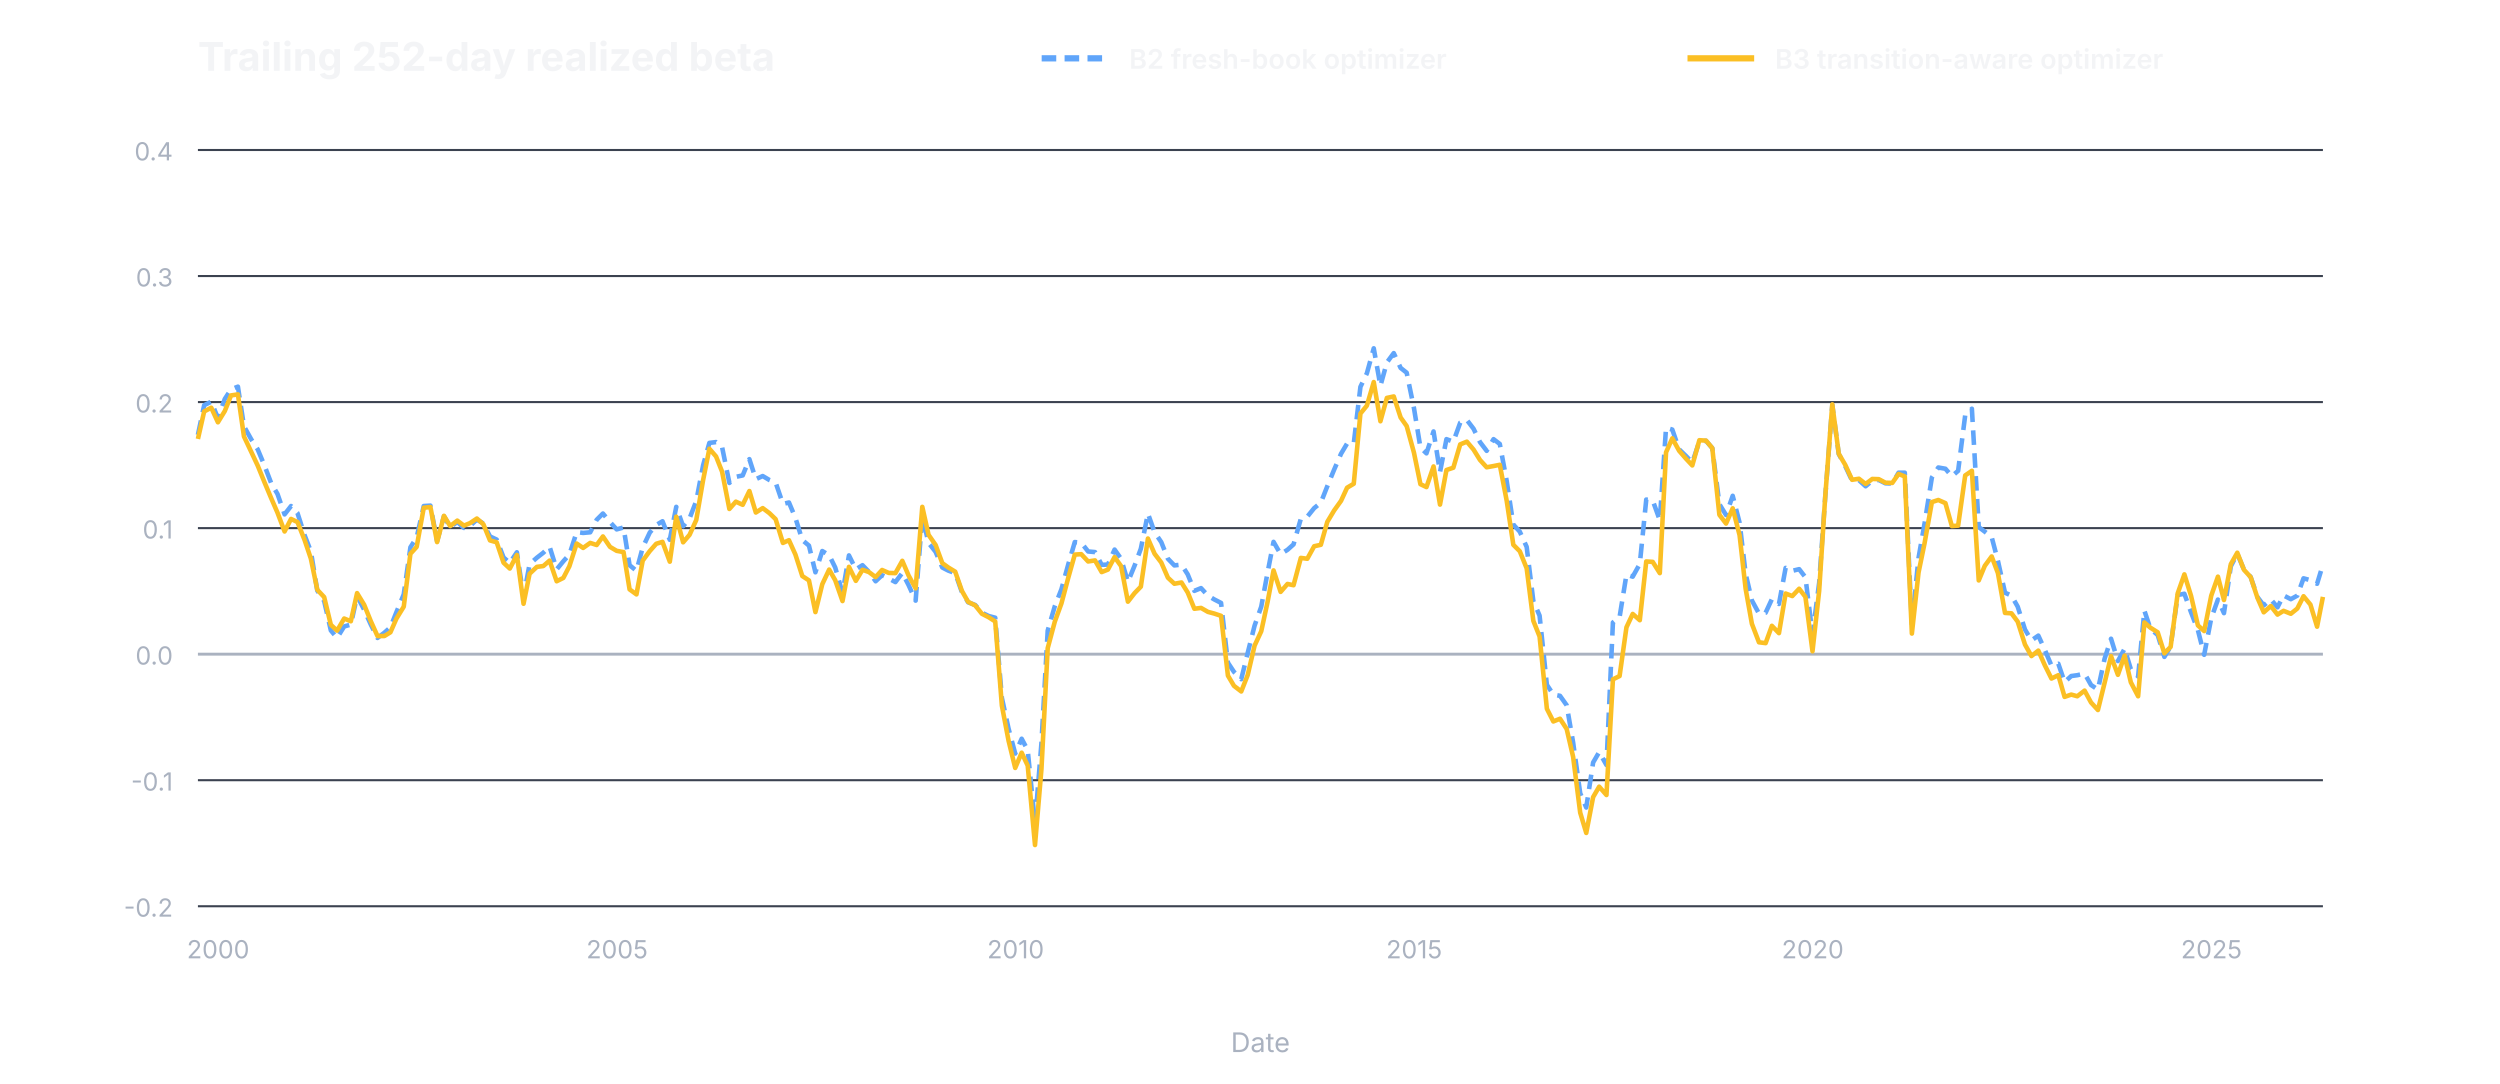
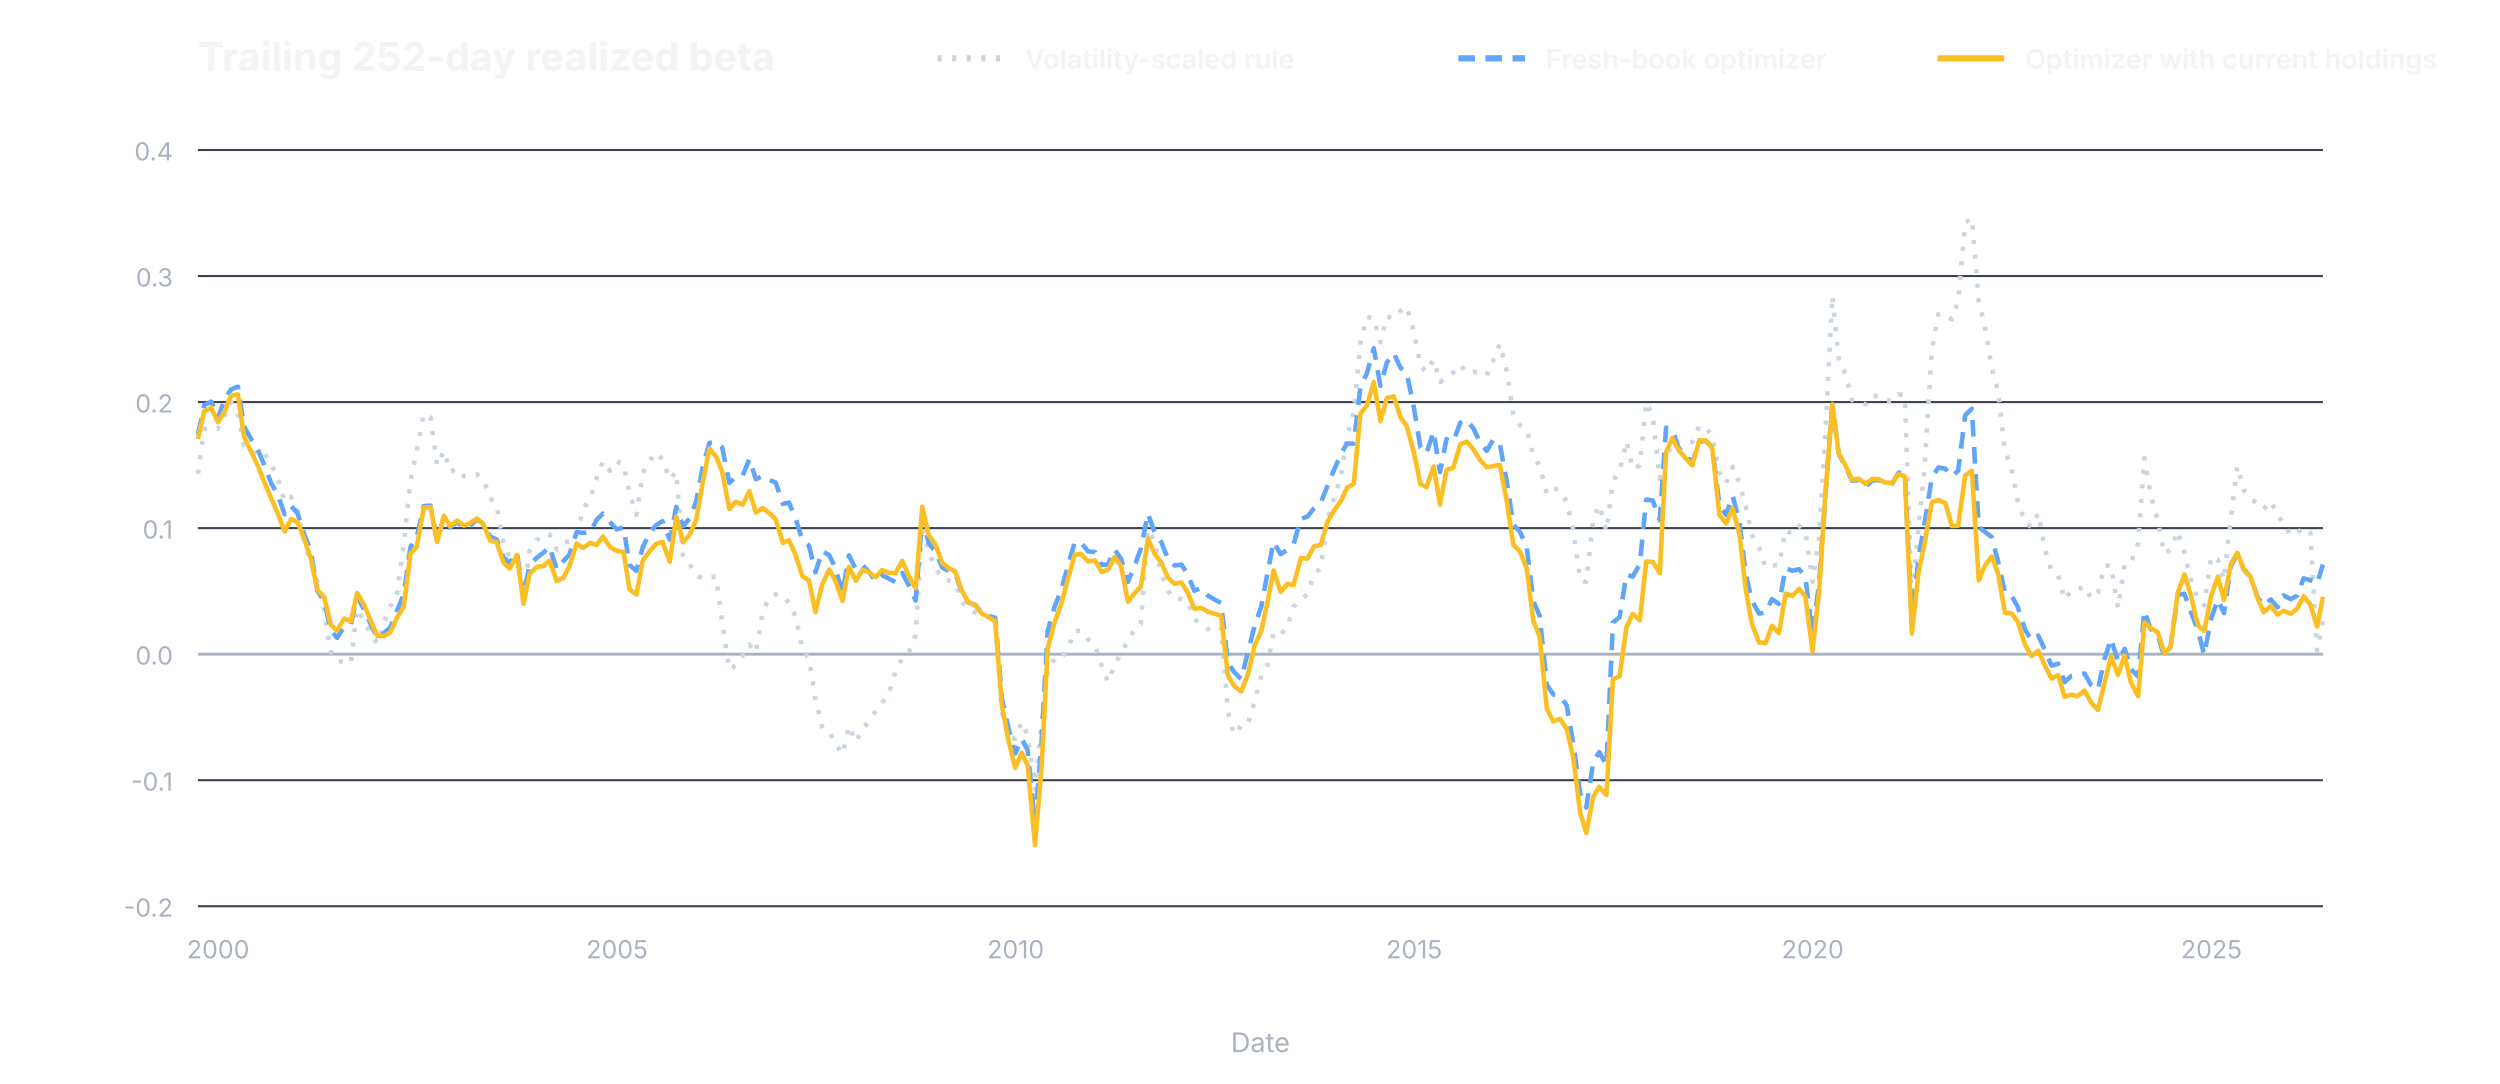
<svg xmlns="http://www.w3.org/2000/svg" width="1200" height="520" viewBox="0 0 1200 520" role="img" aria-labelledby="title desc">
  <g font-family="Inter, ui-sans-serif, -apple-system, BlinkMacSystemFont, Segoe UI, sans-serif">
    <line x1="95.0" y1="435.0" x2="1115.0" y2="435.0" stroke="#3B4250" stroke-width="1" />
    <text x="83.0" y="440.0" fill="#AAB2C0" font-size="12" font-weight="400" text-anchor="end">-0.2</text>
    <line x1="95.0" y1="374.5" x2="1115.0" y2="374.5" stroke="#3B4250" stroke-width="1" />
    <text x="83.0" y="379.5" fill="#AAB2C0" font-size="12" font-weight="400" text-anchor="end">-0.1</text>
    <line x1="95.0" y1="314.0" x2="1115.0" y2="314.0" stroke="#AAB2C0" stroke-width="1.4" />
    <text x="83.0" y="319.0" fill="#AAB2C0" font-size="12" font-weight="400" text-anchor="end">0.0</text>
    <line x1="95.0" y1="253.5" x2="1115.0" y2="253.5" stroke="#3B4250" stroke-width="1" />
    <text x="83.0" y="258.5" fill="#AAB2C0" font-size="12" font-weight="400" text-anchor="end">0.1</text>
    <line x1="95.0" y1="193.0" x2="1115.0" y2="193.0" stroke="#3B4250" stroke-width="1" />
    <text x="83.0" y="198.0" fill="#AAB2C0" font-size="12" font-weight="400" text-anchor="end">0.2</text>
    <line x1="95.0" y1="132.5" x2="1115.0" y2="132.5" stroke="#3B4250" stroke-width="1" />
    <text x="83.0" y="137.5" fill="#AAB2C0" font-size="12" font-weight="400" text-anchor="end">0.3</text>
    <line x1="95.0" y1="72.0" x2="1115.0" y2="72.0" stroke="#3B4250" stroke-width="1" />
    <text x="83.0" y="77.0" fill="#AAB2C0" font-size="12" font-weight="400" text-anchor="end">0.4</text>
    <text x="104.7" y="460.0" fill="#AAB2C0" font-size="12" font-weight="400" text-anchor="middle">2000</text>
    <text x="296.2" y="460.0" fill="#AAB2C0" font-size="12" font-weight="400" text-anchor="middle">2005</text>
    <text x="487.5" y="460.0" fill="#AAB2C0" font-size="12" font-weight="400" text-anchor="middle">2010</text>
    <text x="678.8" y="460.0" fill="#AAB2C0" font-size="12" font-weight="400" text-anchor="middle">2015</text>
    <text x="870.1" y="460.0" fill="#AAB2C0" font-size="12" font-weight="400" text-anchor="middle">2020</text>
    <text x="1061.5" y="460.0" fill="#AAB2C0" font-size="12" font-weight="400" text-anchor="middle">2025</text>
    <text x="95.0" y="34.0" fill="#F3F4F6" font-size="19" font-weight="650" text-anchor="start">Trailing 252-day realized beta</text>
-     <line x1="500.0" y1="28.0" x2="532.0" y2="28.0" stroke="#60A5FA" stroke-width="3" stroke-dasharray="7 4" />
-     <text x="542.0" y="33.0" fill="#F3F4F6" font-size="13" font-weight="600" text-anchor="start">B2 fresh-book optimizer</text>
-     <path d="M95.0,208.7 L98.0,194.5 L101.4,192.8 L104.6,200.7 L107.9,191.5 L110.9,186.9 L114.2,185.6 L117.1,204.6 L120.6,210.9 L123.7,215.7 L127.0,223.6 L130.2,232.0 L133.2,237.1 L136.6,246.9 L139.7,242.9 L142.8,246.3 L146.2,256.9 L149.2,264.6 L152.3,283.5 L155.6,288.5 L158.8,302.6 L161.8,306.2 L165.2,300.7 L168.4,299.8 L171.4,286.1 L174.8,292.7 L178.0,299.8 L181.2,306.2 L184.5,303.7 L187.4,301.1 L190.3,293.8 L193.8,285.3 L197.0,262.7 L200.0,258.0 L203.4,242.9 L206.6,242.7 L209.8,259.8 L213.1,247.8 L216.1,253.1 L219.5,250.5 L222.7,253.4 L225.6,252.4 L228.9,249.4 L232.0,251.3 L235.2,257.5 L238.4,259.0 L241.7,267.6 L244.7,270.2 L248.1,265.1 L251.3,286.5 L254.2,270.8 L257.7,267.7 L260.8,265.3 L263.8,262.4 L267.2,273.3 L270.4,269.4 L273.3,266.2 L276.8,255.4 L279.9,255.8 L283.3,255.5 L286.4,249.5 L289.4,246.5 L292.8,250.6 L296.0,254.1 L299.3,253.2 L302.2,271.3 L305.5,274.0 L308.5,262.8 L311.9,255.6 L315.0,252.0 L318.0,250.2 L321.5,259.1 L324.6,243.3 L327.9,252.6 L331.0,248.8 L334.2,240.5 L337.5,223.3 L340.5,212.6 L343.7,212.2 L346.6,214.6 L350.1,231.8 L353.2,228.9 L356.5,228.2 L359.7,220.4 L362.8,230.0 L366.1,228.5 L369.3,230.4 L372.3,231.6 L375.8,241.9 L378.7,241.2 L381.8,248.6 L385.1,259.2 L388.3,261.9 L391.4,274.7 L394.7,264.5 L398.0,266.5 L400.9,272.4 L404.4,284.6 L407.5,266.6 L410.8,273.3 L414.0,271.3 L417.1,274.5 L420.3,279.0 L423.4,276.1 L426.6,277.7 L429.8,279.4 L433.1,275.0 L436.1,280.8 L439.5,288.3 L442.7,247.9 L445.7,260.6 L449.1,264.9 L452.3,272.4 L455.2,273.9 L458.5,275.1 L461.7,284.2 L464.7,289.1 L468.1,290.4 L471.3,294.1 L474.6,295.7 L477.7,296.5 L480.9,335.0 L484.1,349.7 L487.3,361.7 L490.4,354.6 L493.3,360.1 L496.8,395.3 L499.9,356.6 L502.9,302.7 L506.3,291.0 L509.5,282.8 L512.8,270.8 L515.9,260.2 L519.0,260.5 L522.3,264.7 L525.6,265.0 L528.8,271.1 L531.8,271.0 L535.0,263.8 L538.1,268.2 L541.4,279.3 L544.6,271.5 L547.6,263.4 L551.0,246.5 L554.2,255.5 L557.4,260.2 L560.6,268.2 L563.7,271.4 L567.1,271.0 L570.1,275.7 L573.3,283.6 L576.5,282.3 L579.8,285.9 L582.8,287.7 L586.1,289.4 L589.4,318.1 L592.3,322.5 L595.8,326.0 L598.9,313.4 L602.2,300.3 L605.4,291.2 L608.4,275.0 L611.3,260.1 L614.7,266.0 L618.0,263.9 L620.9,261.3 L624.4,249.0 L627.5,248.0 L630.8,243.9 L634.0,241.3 L637.1,233.4 L640.4,225.4 L643.7,217.8 L646.6,212.9 L649.8,212.9 L653.0,185.7 L656.1,179.2 L659.4,167.2 L662.6,185.2 L665.7,174.0 L669.0,169.5 L672.3,176.6 L675.2,178.9 L678.7,195.9 L681.8,214.8 L684.7,217.6 L688.1,207.1 L691.2,226.6 L694.3,210.8 L697.6,212.0 L700.9,202.9 L704.1,201.6 L707.3,205.8 L710.4,212.2 L713.6,216.4 L716.9,210.8 L719.9,213.1 L723.2,230.8 L726.4,251.8 L729.5,255.2 L732.8,262.5 L736.0,288.5 L739.0,295.5 L742.5,328.7 L745.6,333.4 L748.8,334.0 L752.0,338.5 L755.1,356.4 L758.5,380.8 L761.4,387.6 L764.7,366.0 L767.6,361.0 L771.1,367.2 L774.2,298.8 L777.4,296.2 L780.7,275.8 L783.7,276.8 L787.1,270.7 L790.2,239.8 L793.3,240.2 L796.7,249.7 L799.7,205.3 L802.7,206.2 L806.0,215.7 L809.3,218.9 L812.3,222.0 L815.7,211.9 L818.9,211.6 L821.9,215.1 L825.3,242.0 L828.5,247.2 L831.7,238.0 L835.0,250.9 L837.9,275.4 L840.9,288.2 L844.3,294.5 L847.5,294.1 L850.5,287.6 L853.9,289.9 L857.1,272.6 L860.3,274.0 L863.6,273.2 L866.6,277.1 L870.0,304.5 L873.2,279.7 L876.1,238.7 L879.5,194.4 L882.6,217.9 L885.7,223.7 L889.0,230.7 L892.3,230.5 L895.5,233.4 L898.7,230.7 L901.8,230.4 L905.0,232.0 L908.3,232.1 L911.3,226.9 L914.3,226.9 L917.7,299.5 L920.9,267.8 L923.8,251.2 L927.3,229.2 L930.4,224.4 L933.8,225.0 L936.9,228.6 L939.9,226.0 L943.3,199.3 L946.5,196.2 L949.8,253.0 L952.7,255.2 L956.0,257.8 L959.0,269.2 L962.4,284.5 L965.5,285.9 L968.5,291.2 L972.0,302.2 L975.1,307.4 L978.4,305.1 L981.5,311.9 L984.7,319.5 L988.0,318.6 L991.0,327.4 L994.2,324.5 L997.1,324.1 L1000.6,323.3 L1003.7,328.8 L1007.0,331.0 L1010.2,316.2 L1013.3,306.6 L1016.6,317.3 L1019.8,311.4 L1022.8,321.2 L1026.3,324.7 L1029.3,293.1 L1032.2,301.8 L1035.7,304.8 L1038.9,315.3 L1041.9,310.3 L1045.3,285.6 L1048.5,285.0 L1051.7,293.9 L1055.0,302.5 L1058.0,314.3 L1061.4,296.7 L1064.6,287.8 L1067.5,294.3 L1070.8,271.8 L1073.9,265.8 L1077.1,273.4 L1080.3,276.9 L1083.6,286.6 L1086.6,290.6 L1090.0,287.7 L1093.2,291.5 L1096.1,285.8 L1099.6,287.6 L1102.7,285.9 L1105.7,277.6 L1109.0,278.5 L1112.2,280.2 L1115.0,271.0" fill="none" stroke="#60A5FA" stroke-width="2.2" stroke-linejoin="round" stroke-dasharray="7 4" />
-     <line x1="810.0" y1="28.0" x2="842.0" y2="28.0" stroke="#FBBF24" stroke-width="3" />
-     <text x="852.0" y="33.0" fill="#F3F4F6" font-size="13" font-weight="600" text-anchor="start">B3 transition-aware optimizer</text>
+     <line x1="450.0" y1="28.0" x2="482.0" y2="28.0" stroke="#CBD5E1" stroke-width="3" stroke-dasharray="2 5" />
+     <text x="492.0" y="33.0" fill="#F3F4F6" font-size="13" font-weight="600" text-anchor="start">Volatility-scaled rule</text>
+     <path d="M95.0,227.4 L98.0,206.0 L101.4,205.0 L104.6,205.8 L107.9,199.3 L110.9,193.0 L114.2,199.0 L117.1,214.0 L120.6,215.9 L123.7,219.0 L127.0,217.8 L130.2,222.9 L133.2,229.0 L136.6,240.8 L139.7,238.5 L142.8,245.0 L146.2,260.5 L149.2,270.5 L152.3,278.6 L155.6,292.6 L158.8,312.9 L161.8,317.4 L165.2,317.7 L168.4,318.4 L171.4,292.3 L174.8,298.0 L178.0,304.2 L181.2,308.9 L184.5,298.5 L187.4,290.8 L190.3,287.3 L193.8,261.2 L197.0,230.5 L200.0,216.7 L203.4,198.7 L206.6,200.4 L209.8,223.4 L213.1,216.5 L216.1,226.4 L219.5,225.0 L222.7,228.7 L225.6,228.7 L228.9,227.7 L232.0,230.1 L235.2,238.9 L238.4,242.7 L241.7,261.1 L244.7,267.7 L248.1,267.2 L251.3,287.6 L254.2,264.5 L257.7,259.3 L260.8,256.7 L263.8,256.5 L267.2,263.8 L270.4,260.4 L273.3,260.0 L276.8,256.9 L279.9,244.4 L283.3,239.1 L286.4,229.5 L289.4,221.4 L292.8,226.0 L296.0,221.5 L299.3,222.8 L302.2,236.7 L305.5,247.1 L308.5,227.1 L311.9,221.0 L315.0,217.2 L318.0,220.6 L321.5,230.1 L324.6,226.5 L327.9,268.0 L331.0,270.8 L334.2,276.1 L337.5,277.9 L340.5,277.0 L343.7,276.7 L346.6,298.5 L350.1,321.5 L353.2,319.3 L356.5,314.6 L359.7,309.4 L362.8,313.3 L366.1,293.8 L369.3,286.7 L372.3,285.3 L375.8,285.7 L378.7,289.4 L381.8,295.8 L385.1,311.3 L388.3,316.2 L391.4,335.2 L394.7,349.6 L398.0,351.3 L400.9,356.6 L404.4,362.0 L407.5,348.5 L410.8,356.1 L414.0,350.1 L417.1,346.0 L420.3,341.4 L423.4,337.3 L426.6,332.9 L429.8,322.4 L433.1,315.9 L436.1,313.4 L439.5,304.8 L442.7,252.4 L445.7,264.8 L449.1,272.7 L452.3,277.9 L455.2,278.6 L458.5,280.0 L461.7,288.5 L464.7,292.7 L468.1,294.0 L471.3,294.8 L474.6,295.8 L477.7,297.9 L480.9,342.0 L484.1,353.8 L487.3,354.6 L490.4,346.6 L493.3,353.1 L496.8,378.9 L499.9,347.3 L502.9,321.9 L506.3,316.0 L509.5,316.2 L512.8,310.6 L515.9,302.9 L519.0,302.7 L522.3,306.9 L525.6,309.8 L528.8,319.6 L531.8,327.3 L535.0,319.1 L538.1,313.6 L541.4,307.6 L544.6,302.2 L547.6,299.5 L551.0,254.0 L554.2,259.8 L557.4,275.4 L560.6,283.5 L563.7,287.7 L567.1,287.5 L570.1,288.9 L573.3,297.2 L576.5,299.4 L579.8,302.0 L582.8,300.6 L586.1,300.8 L589.4,341.9 L592.3,352.6 L595.8,348.4 L598.9,348.0 L602.2,336.7 L605.4,324.3 L608.4,319.1 L611.3,303.7 L614.7,304.7 L618.0,300.6 L620.9,291.1 L624.4,287.8 L627.5,285.2 L630.8,275.8 L634.0,272.6 L637.1,249.0 L640.4,239.1 L643.7,228.4 L646.6,209.1 L649.8,197.9 L653.0,164.6 L656.1,152.0 L659.4,152.8 L662.6,164.3 L665.7,152.0 L669.0,152.8 L672.3,149.1 L675.2,147.2 L678.7,159.2 L681.8,175.6 L684.7,178.5 L688.1,172.6 L691.2,183.5 L694.3,181.0 L697.6,178.8 L700.9,175.1 L704.1,179.1 L707.3,178.5 L710.4,179.0 L713.6,180.3 L716.9,172.6 L719.9,165.1 L723.2,177.9 L726.4,198.8 L729.5,204.1 L732.8,206.0 L736.0,218.6 L739.0,223.6 L742.5,237.1 L745.6,234.4 L748.8,235.3 L752.0,241.0 L755.1,254.2 L758.5,278.5 L761.4,279.3 L764.7,249.7 L767.6,242.5 L771.1,254.9 L774.2,231.2 L777.4,225.7 L780.7,211.8 L783.7,225.1 L787.1,223.4 L790.2,193.1 L793.3,199.7 L796.7,229.9 L799.7,218.1 L802.7,214.2 L806.0,216.2 L809.3,212.6 L812.3,212.2 L815.7,204.3 L818.9,205.4 L821.9,209.6 L825.3,226.7 L828.5,232.0 L831.7,224.1 L835.0,232.0 L837.9,242.9 L840.9,256.7 L844.3,262.7 L847.5,272.4 L850.5,271.4 L853.9,271.2 L857.1,254.5 L860.3,256.3 L863.6,252.4 L866.6,255.1 L870.0,279.3 L873.2,257.8 L876.1,209.8 L879.5,142.0 L882.6,172.3 L885.7,179.3 L889.0,192.1 L892.3,192.8 L895.5,194.1 L898.7,189.8 L901.8,190.3 L905.0,192.2 L908.3,192.4 L911.3,189.1 L914.3,190.1 L917.7,288.1 L920.9,253.1 L923.8,224.5 L927.3,167.9 L930.4,150.7 L933.8,151.2 L936.9,153.3 L939.9,144.5 L943.3,106.9 L946.5,104.7 L949.8,144.5 L952.7,156.4 L956.0,176.6 L959.0,187.6 L962.4,216.6 L965.5,224.7 L968.5,240.3 L972.0,251.0 L975.1,252.9 L978.4,246.3 L981.5,263.6 L984.7,273.9 L988.0,276.3 L991.0,287.8 L994.2,283.4 L997.1,283.2 L1000.6,281.3 L1003.7,287.2 L1007.0,284.6 L1010.2,271.5 L1013.3,271.4 L1016.6,291.8 L1019.8,271.0 L1022.8,270.3 L1026.3,260.8 L1029.3,219.8 L1032.2,236.7 L1035.7,249.9 L1038.9,265.8 L1041.9,263.8 L1045.3,255.0 L1048.5,265.0 L1051.7,278.5 L1055.0,287.8 L1058.0,290.6 L1061.4,267.0 L1064.6,268.6 L1067.5,278.3 L1070.8,249.1 L1073.9,223.7 L1077.1,235.5 L1080.3,239.5 L1083.6,241.5 L1086.6,244.4 L1090.0,240.5 L1093.2,247.1 L1096.1,251.3 L1099.6,257.1 L1102.7,255.7 L1105.7,253.3 L1109.0,255.7 L1112.2,312.4 L1115.0,298.0" fill="none" stroke="#CBD5E1" stroke-width="2.2" stroke-linejoin="round" stroke-dasharray="2 5" />
+     <line x1="700.0" y1="28.0" x2="732.0" y2="28.0" stroke="#60A5FA" stroke-width="3" stroke-dasharray="8 5" />
+     <text x="742.0" y="33.0" fill="#F3F4F6" font-size="13" font-weight="600" text-anchor="start">Fresh-book optimizer</text>
+     <path d="M95.0,208.7 L98.0,194.5 L101.4,192.8 L104.6,200.7 L107.9,191.5 L110.9,186.9 L114.2,185.6 L117.1,204.6 L120.6,210.9 L123.7,215.7 L127.0,223.6 L130.2,232.0 L133.2,237.1 L136.6,246.9 L139.7,242.9 L142.8,246.3 L146.2,256.9 L149.2,264.6 L152.3,283.5 L155.6,288.5 L158.8,302.6 L161.8,306.2 L165.2,300.7 L168.4,299.8 L171.4,286.1 L174.8,292.7 L178.0,299.8 L181.2,306.2 L184.5,303.7 L187.4,301.1 L190.3,293.8 L193.8,285.3 L197.0,262.7 L200.0,258.0 L203.4,242.9 L206.6,242.7 L209.8,259.8 L213.1,247.8 L216.1,253.1 L219.5,250.5 L222.7,253.4 L225.6,252.4 L228.9,249.4 L232.0,251.3 L235.2,257.5 L238.4,259.0 L241.7,267.6 L244.7,270.2 L248.1,265.1 L251.3,286.5 L254.2,270.8 L257.7,267.7 L260.8,265.3 L263.8,262.4 L267.2,273.3 L270.4,269.4 L273.3,266.2 L276.8,255.4 L279.9,255.8 L283.3,255.5 L286.4,249.5 L289.4,246.5 L292.8,250.6 L296.0,254.1 L299.3,253.2 L302.2,271.3 L305.5,274.0 L308.5,262.8 L311.9,255.6 L315.0,252.0 L318.0,250.2 L321.5,259.1 L324.6,243.3 L327.9,252.6 L331.0,248.8 L334.2,240.5 L337.5,223.3 L340.5,212.6 L343.7,212.2 L346.6,214.6 L350.1,231.8 L353.2,228.9 L356.5,228.2 L359.7,220.4 L362.8,230.0 L366.1,228.5 L369.3,230.4 L372.3,231.6 L375.8,241.9 L378.7,241.2 L381.8,248.6 L385.1,259.2 L388.3,261.9 L391.4,274.7 L394.7,264.5 L398.0,266.5 L400.9,272.4 L404.4,284.6 L407.5,266.6 L410.8,273.3 L414.0,271.3 L417.1,274.5 L420.3,279.0 L423.4,276.1 L426.6,277.7 L429.8,279.4 L433.1,275.0 L436.1,280.8 L439.5,288.3 L442.7,247.9 L445.7,260.6 L449.1,264.9 L452.3,272.4 L455.2,273.9 L458.5,275.1 L461.7,284.2 L464.7,289.1 L468.1,290.4 L471.3,294.1 L474.6,295.7 L477.7,296.5 L480.9,335.0 L484.1,349.7 L487.3,361.7 L490.4,354.6 L493.3,360.1 L496.8,395.3 L499.9,356.6 L502.9,302.7 L506.3,291.0 L509.5,282.8 L512.8,270.8 L515.9,260.2 L519.0,260.5 L522.3,264.7 L525.6,265.0 L528.8,271.1 L531.8,271.0 L535.0,263.8 L538.1,268.2 L541.4,279.3 L544.6,271.5 L547.6,263.4 L551.0,246.5 L554.2,255.5 L557.4,260.2 L560.6,268.2 L563.7,271.4 L567.1,271.0 L570.1,275.7 L573.3,283.6 L576.5,282.3 L579.8,285.9 L582.8,287.7 L586.1,289.4 L589.4,318.1 L592.3,322.5 L595.8,326.0 L598.9,313.4 L602.2,300.3 L605.4,291.2 L608.4,275.0 L611.3,260.1 L614.7,266.0 L618.0,263.9 L620.9,261.3 L624.4,249.0 L627.5,248.0 L630.8,243.9 L634.0,241.3 L637.1,233.4 L640.4,225.4 L643.7,217.8 L646.6,212.9 L649.8,212.9 L653.0,185.7 L656.1,179.2 L659.4,167.2 L662.6,185.2 L665.7,174.0 L669.0,169.5 L672.3,176.6 L675.2,178.9 L678.7,195.9 L681.8,214.8 L684.7,217.6 L688.1,207.1 L691.2,226.6 L694.3,210.8 L697.6,212.0 L700.9,202.9 L704.1,201.6 L707.3,205.8 L710.4,212.2 L713.6,216.4 L716.9,210.8 L719.9,213.1 L723.2,230.8 L726.4,251.8 L729.5,255.2 L732.8,262.5 L736.0,288.5 L739.0,295.5 L742.5,328.7 L745.6,333.4 L748.8,334.0 L752.0,338.5 L755.1,356.4 L758.5,380.8 L761.4,387.6 L764.7,366.0 L767.6,361.0 L771.1,367.2 L774.2,298.8 L777.4,296.2 L780.7,275.8 L783.7,276.8 L787.1,270.7 L790.2,239.8 L793.3,240.2 L796.7,249.7 L799.7,205.3 L802.7,206.2 L806.0,215.7 L809.3,218.9 L812.3,222.0 L815.7,211.9 L818.9,211.6 L821.9,215.1 L825.3,242.0 L828.5,247.2 L831.7,238.0 L835.0,250.9 L837.9,275.4 L840.9,288.2 L844.3,294.5 L847.5,294.1 L850.5,287.6 L853.9,289.9 L857.1,272.6 L860.3,274.0 L863.6,273.2 L866.6,277.1 L870.0,304.5 L873.2,279.7 L876.1,238.7 L879.5,194.4 L882.6,217.9 L885.7,223.7 L889.0,230.7 L892.3,230.5 L895.5,233.4 L898.7,230.7 L901.8,230.4 L905.0,232.0 L908.3,232.1 L911.3,226.9 L914.3,226.9 L917.7,299.5 L920.9,267.8 L923.8,251.2 L927.3,229.2 L930.4,224.4 L933.8,225.0 L936.9,228.6 L939.9,226.0 L943.3,199.3 L946.5,196.2 L949.8,253.0 L952.7,255.2 L956.0,257.8 L959.0,269.2 L962.4,284.5 L965.5,285.9 L968.5,291.2 L972.0,302.2 L975.1,307.4 L978.4,305.1 L981.5,311.9 L984.7,319.5 L988.0,318.6 L991.0,327.4 L994.2,324.5 L997.1,324.1 L1000.6,323.3 L1003.7,328.8 L1007.0,331.0 L1010.2,316.2 L1013.3,306.6 L1016.6,317.3 L1019.8,311.4 L1022.8,321.2 L1026.3,324.7 L1029.3,293.1 L1032.2,301.8 L1035.7,304.8 L1038.9,315.3 L1041.9,310.3 L1045.3,285.6 L1048.5,285.0 L1051.7,293.9 L1055.0,302.5 L1058.0,314.3 L1061.4,296.7 L1064.6,287.8 L1067.5,294.3 L1070.8,271.8 L1073.9,265.8 L1077.1,273.4 L1080.3,276.9 L1083.6,286.6 L1086.6,290.6 L1090.0,287.7 L1093.2,291.5 L1096.1,285.8 L1099.6,287.6 L1102.7,285.9 L1105.7,277.6 L1109.0,278.5 L1112.2,280.2 L1115.0,271.0" fill="none" stroke="#60A5FA" stroke-width="2.2" stroke-linejoin="round" stroke-dasharray="8 5" />
+     <line x1="930.0" y1="28.0" x2="962.0" y2="28.0" stroke="#FBBF24" stroke-width="3" />
+     <text x="972.0" y="33.0" fill="#F3F4F6" font-size="13" font-weight="600" text-anchor="start">Optimizer with current holdings</text>
    <path d="M95.0,210.7 L98.0,197.5 L101.4,195.7 L104.6,202.7 L107.9,197.3 L110.9,189.8 L114.2,189.3 L117.1,209.5 L120.6,216.9 L123.7,223.5 L127.0,231.6 L130.2,239.2 L133.2,246.1 L136.6,255.1 L139.7,249.1 L142.8,250.6 L146.2,259.2 L149.2,268.1 L152.3,283.1 L155.6,286.6 L158.8,299.9 L161.8,302.7 L165.2,296.9 L168.4,298.2 L171.4,284.7 L174.8,290.3 L178.0,298.2 L181.2,305.3 L184.5,305.3 L187.4,303.5 L190.3,296.9 L193.8,291.2 L197.0,265.8 L200.0,262.5 L203.4,243.7 L206.6,243.4 L209.8,260.2 L213.1,247.6 L216.1,252.5 L219.5,249.9 L222.7,252.3 L225.6,251.1 L228.9,248.9 L232.0,251.6 L235.2,259.4 L238.4,260.3 L241.7,270.1 L244.7,272.9 L248.1,266.4 L251.3,289.8 L254.2,275.4 L257.7,272.1 L260.8,271.7 L263.8,269.1 L267.2,279.0 L270.4,277.4 L273.3,271.8 L276.8,260.9 L279.9,263.0 L283.3,260.6 L286.4,261.6 L289.4,257.5 L292.8,262.5 L296.0,264.4 L299.3,265.0 L302.2,282.9 L305.5,285.3 L308.5,269.1 L311.9,264.5 L315.0,261.0 L318.0,260.1 L321.5,269.6 L324.6,248.0 L327.9,260.3 L331.0,256.7 L334.2,249.6 L337.5,230.4 L340.5,215.4 L343.7,219.1 L346.6,226.4 L350.1,244.3 L353.2,240.8 L356.5,242.3 L359.7,235.7 L362.8,246.0 L366.1,243.9 L369.3,246.3 L372.3,249.2 L375.8,260.6 L378.7,259.3 L381.8,266.2 L385.1,276.5 L388.3,278.6 L391.4,293.8 L394.7,280.4 L398.0,273.4 L400.9,278.5 L404.4,288.5 L407.5,272.1 L410.8,278.8 L414.0,273.5 L417.1,274.6 L420.3,277.0 L423.4,273.6 L426.6,275.0 L429.8,275.1 L433.1,269.2 L436.1,276.2 L439.5,282.4 L442.7,243.3 L445.7,256.7 L449.1,261.6 L452.3,270.3 L455.2,272.4 L458.5,274.4 L461.7,283.6 L464.7,288.9 L468.1,290.6 L471.3,294.6 L474.6,296.3 L477.7,298.3 L480.9,338.7 L484.1,355.5 L487.3,368.6 L490.4,361.3 L493.3,367.5 L496.8,405.6 L499.9,369.1 L502.9,311.1 L506.3,298.4 L509.5,289.6 L512.8,277.2 L515.9,266.2 L519.0,266.0 L522.3,269.5 L525.6,269.0 L528.8,274.6 L531.8,273.4 L535.0,267.4 L538.1,271.7 L541.4,288.8 L544.6,284.7 L547.6,281.6 L551.0,258.5 L554.2,265.8 L557.4,270.0 L560.6,277.3 L563.7,280.2 L567.1,279.6 L570.1,284.4 L573.3,292.2 L576.5,291.8 L579.8,293.7 L582.8,294.5 L586.1,295.6 L589.4,324.3 L592.3,329.2 L595.8,331.9 L598.9,324.0 L602.2,309.9 L605.4,303.0 L608.4,289.1 L611.3,273.8 L614.7,284.1 L618.0,280.3 L620.9,280.9 L624.4,267.8 L627.5,268.2 L630.8,262.2 L634.0,261.5 L637.1,250.5 L640.4,245.0 L643.7,240.4 L646.6,234.1 L649.8,232.2 L653.0,198.5 L656.1,194.7 L659.4,183.4 L662.6,202.2 L665.7,191.0 L669.0,190.3 L672.3,200.4 L675.2,204.5 L678.7,217.3 L681.8,232.4 L684.7,233.8 L688.1,223.9 L691.2,242.2 L694.3,225.6 L697.6,224.5 L700.9,213.3 L704.1,212.0 L707.3,215.8 L710.4,220.8 L713.6,224.3 L716.9,223.7 L719.9,223.1 L723.2,240.3 L726.4,261.5 L729.5,264.6 L732.8,272.8 L736.0,298.0 L739.0,305.5 L742.5,340.2 L745.6,346.3 L748.8,345.0 L752.0,349.9 L755.1,363.3 L758.5,390.1 L761.4,399.8 L764.7,382.6 L767.6,377.6 L771.1,381.6 L774.2,326.1 L777.4,324.5 L780.7,301.1 L783.7,294.7 L787.1,297.7 L790.2,269.5 L793.3,269.7 L796.7,275.1 L799.7,217.1 L802.7,210.4 L806.0,216.4 L809.3,220.2 L812.3,223.4 L815.7,211.3 L818.9,211.5 L821.9,215.1 L825.3,247.1 L828.5,251.3 L831.7,244.0 L835.0,256.9 L837.9,282.6 L840.9,299.4 L844.3,308.3 L847.5,308.7 L850.5,300.4 L853.9,303.9 L857.1,284.9 L860.3,286.1 L863.6,282.6 L866.6,286.5 L870.0,312.6 L873.2,283.6 L876.1,238.5 L879.5,194.1 L882.6,217.8 L885.7,223.1 L889.0,230.3 L892.3,229.8 L895.5,232.3 L898.7,229.9 L901.8,230.0 L905.0,231.7 L908.3,231.8 L911.3,227.5 L914.3,228.7 L917.7,304.1 L920.9,274.8 L923.8,260.7 L927.3,241.0 L930.4,240.0 L933.8,241.5 L936.9,252.5 L939.9,252.3 L943.3,228.2 L946.5,226.0 L949.8,278.6 L952.7,271.6 L956.0,267.1 L959.0,275.1 L962.4,294.2 L965.5,294.4 L968.5,298.4 L972.0,309.4 L975.1,314.9 L978.4,312.3 L981.5,319.3 L984.7,325.7 L988.0,324.1 L991.0,334.5 L994.2,333.4 L997.1,334.2 L1000.6,331.5 L1003.7,337.2 L1007.0,340.8 L1010.2,327.8 L1013.3,315.0 L1016.6,323.9 L1019.8,314.7 L1022.8,327.5 L1026.3,334.2 L1029.3,298.8 L1032.2,301.3 L1035.7,303.5 L1038.9,313.6 L1041.9,310.5 L1045.3,284.8 L1048.5,275.7 L1051.7,286.0 L1055.0,300.2 L1058.0,302.9 L1061.4,285.9 L1064.6,276.8 L1067.5,288.0 L1070.8,270.8 L1073.9,265.3 L1077.1,273.5 L1080.3,277.0 L1083.6,287.0 L1086.6,293.9 L1090.0,290.9 L1093.2,295.0 L1096.1,293.2 L1099.6,294.6 L1102.7,292.1 L1105.7,286.2 L1109.0,290.2 L1112.2,300.8 L1115.0,286.5" fill="none" stroke="#FBBF24" stroke-width="2.2" stroke-linejoin="round" />
    <text x="605.0" y="505.0" fill="#AAB2C0" font-size="13" font-weight="400" text-anchor="middle">Date</text>
  </g>
</svg>
